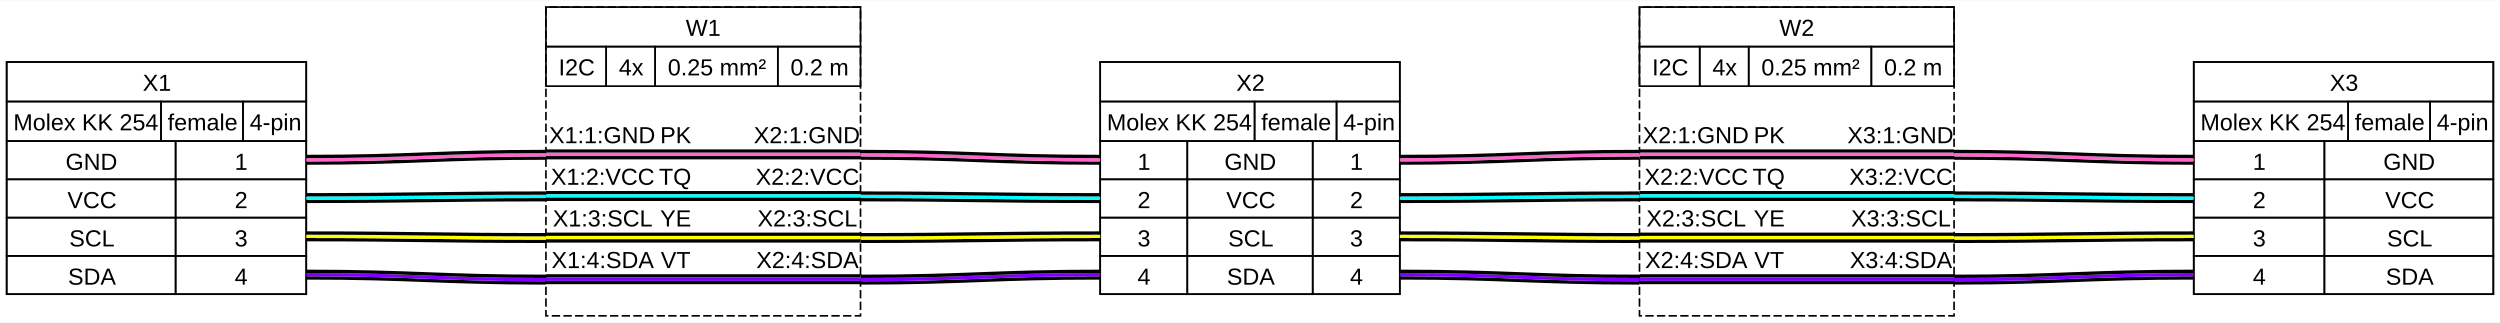
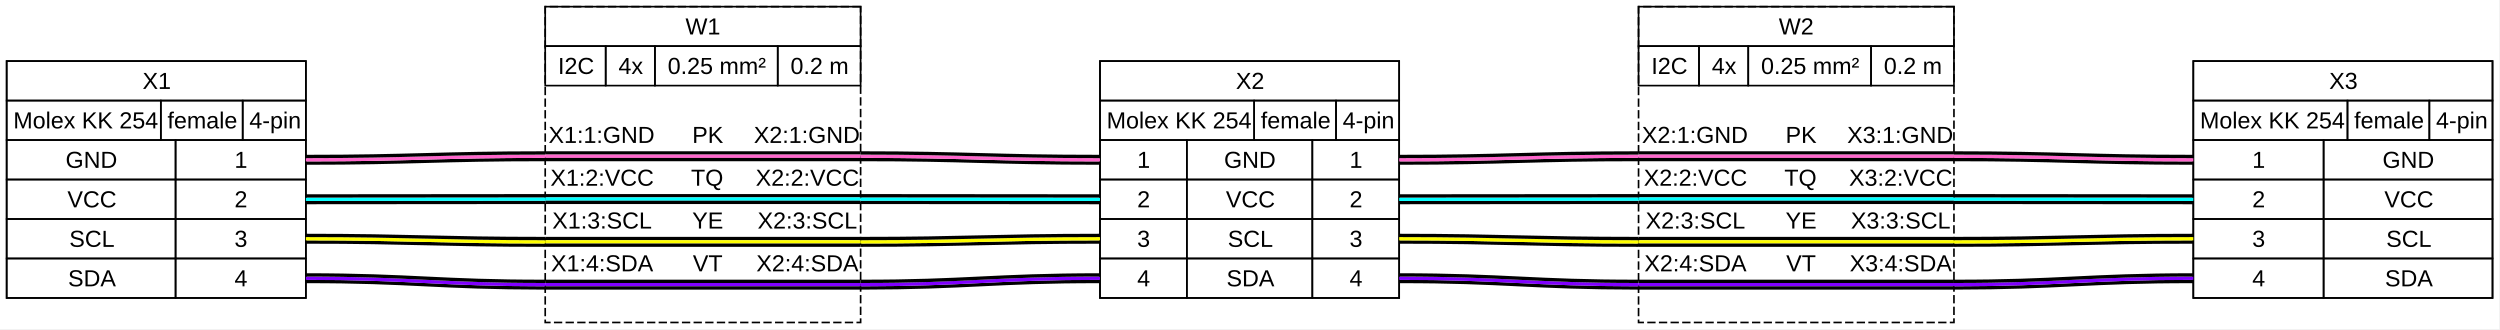
- <svg xmlns="http://www.w3.org/2000/svg" width="1502pt" height="194pt" viewBox="0.00 0.00 1502.00 193.50">
-   <g id="graph0" class="graph" transform="scale(1 1) rotate(0) translate(4 189.5)">
-     <polygon fill="#ffffff" stroke="none" points="-4,4 -4,-189.5 1498,-189.5 1498,4 -4,4" />
+ <svg xmlns="http://www.w3.org/2000/svg" width="1504pt" height="198pt" viewBox="0.00 0.00 1504.00 198.00">
+   <g id="graph0" class="graph" transform="scale(1 1) rotate(0) translate(4 194)">
+     <polygon fill="#ffffff" stroke="none" points="-4,4 -4,-194 1499.5,-194 1499.5,4 -4,4" />
    <g id="node1" class="node">
-       <polygon fill="#ffffff" stroke="black" points="180,-152.5 0,-152.5 0,-13 180,-13 180,-152.5" />
-       <polygon fill="none" stroke="black" points="0,-128.75 0,-152.5 180,-152.5 180,-128.75 0,-128.75" />
-       <text text-anchor="start" x="81.75" y="-135.2" font-family="arial" font-size="14.00">X1</text>
-       <polygon fill="none" stroke="black" points="0,-105 0,-128.75 92.75,-128.75 92.75,-105 0,-105" />
-       <text text-anchor="start" x="4" y="-111.45" font-family="arial" font-size="14.00">Molex KK 254</text>
-       <polygon fill="none" stroke="black" points="92.75,-105 92.75,-128.75 142,-128.75 142,-105 92.75,-105" />
-       <text text-anchor="start" x="96.75" y="-111.45" font-family="arial" font-size="14.00">female</text>
-       <polygon fill="none" stroke="black" points="142,-105 142,-128.75 180,-128.75 180,-105 142,-105" />
-       <text text-anchor="start" x="146" y="-111.45" font-family="arial" font-size="14.00">4-pin</text>
-       <polygon fill="none" stroke="black" points="0,-82 0,-105 101.5,-105 101.5,-82 0,-82" />
-       <text text-anchor="start" x="35.38" y="-87.7" font-family="arial" font-size="14.00">GND</text>
-       <polygon fill="none" stroke="black" points="101.5,-82 101.5,-105 180,-105 180,-82 101.5,-82" />
-       <text text-anchor="start" x="137" y="-87.7" font-family="arial" font-size="14.00">1</text>
-       <polygon fill="none" stroke="black" points="0,-59 0,-82 101.5,-82 101.5,-59 0,-59" />
-       <text text-anchor="start" x="36.5" y="-64.7" font-family="arial" font-size="14.00">VCC</text>
-       <polygon fill="none" stroke="black" points="101.5,-59 101.5,-82 180,-82 180,-59 101.5,-59" />
-       <text text-anchor="start" x="137" y="-64.7" font-family="arial" font-size="14.00">2</text>
-       <polygon fill="none" stroke="black" points="0,-36 0,-59 101.5,-59 101.5,-36 0,-36" />
-       <text text-anchor="start" x="37.62" y="-41.7" font-family="arial" font-size="14.00">SCL</text>
-       <polygon fill="none" stroke="black" points="101.5,-36 101.5,-59 180,-59 180,-36 101.5,-36" />
-       <text text-anchor="start" x="137" y="-41.7" font-family="arial" font-size="14.00">3</text>
-       <polygon fill="none" stroke="black" points="0,-13 0,-36 101.5,-36 101.5,-13 0,-13" />
-       <text text-anchor="start" x="36.88" y="-18.7" font-family="arial" font-size="14.00">SDA</text>
-       <polygon fill="none" stroke="black" points="101.5,-13 101.5,-36 180,-36 180,-13 101.5,-13" />
-       <text text-anchor="start" x="137" y="-18.7" font-family="arial" font-size="14.00">4</text>
+       <polygon fill="#ffffff" stroke="black" points="180,-157.25 0,-157.25 0,-14.75 180,-14.75 180,-157.25" />
+       <polygon fill="none" stroke="black" points="0,-133.5 0,-157.25 180,-157.25 180,-133.5 0,-133.5" />
+       <text xml:space="preserve" text-anchor="start" x="81.75" y="-140.5" font-family="arial" font-size="14.00">X1</text>
+       <polygon fill="none" stroke="black" points="0,-109.75 0,-133.5 92.75,-133.5 92.75,-109.75 0,-109.75" />
+       <text xml:space="preserve" text-anchor="start" x="4" y="-116.75" font-family="arial" font-size="14.00">Molex KK 254</text>
+       <polygon fill="none" stroke="black" points="92.75,-109.75 92.75,-133.5 142,-133.5 142,-109.75 92.75,-109.75" />
+       <text xml:space="preserve" text-anchor="start" x="96.75" y="-116.75" font-family="arial" font-size="14.00">female</text>
+       <polygon fill="none" stroke="black" points="142,-109.75 142,-133.5 180,-133.5 180,-109.75 142,-109.75" />
+       <text xml:space="preserve" text-anchor="start" x="146" y="-116.75" font-family="arial" font-size="14.00">4-pin</text>
+       <polygon fill="none" stroke="black" points="0,-86 0,-109.75 101.62,-109.75 101.62,-86 0,-86" />
+       <text xml:space="preserve" text-anchor="start" x="35.44" y="-93" font-family="arial" font-size="14.00">GND</text>
+       <polygon fill="none" stroke="black" points="101.62,-86 101.62,-109.75 180,-109.75 180,-86 101.62,-86" />
+       <text xml:space="preserve" text-anchor="start" x="137.06" y="-93" font-family="arial" font-size="14.00">1</text>
+       <polygon fill="none" stroke="black" points="0,-62.25 0,-86 101.62,-86 101.62,-62.25 0,-62.25" />
+       <text xml:space="preserve" text-anchor="start" x="36.56" y="-69.25" font-family="arial" font-size="14.00">VCC</text>
+       <polygon fill="none" stroke="black" points="101.62,-62.25 101.62,-86 180,-86 180,-62.25 101.62,-62.25" />
+       <text xml:space="preserve" text-anchor="start" x="137.06" y="-69.25" font-family="arial" font-size="14.00">2</text>
+       <polygon fill="none" stroke="black" points="0,-38.5 0,-62.25 101.62,-62.25 101.62,-38.5 0,-38.5" />
+       <text xml:space="preserve" text-anchor="start" x="37.69" y="-45.5" font-family="arial" font-size="14.00">SCL</text>
+       <polygon fill="none" stroke="black" points="101.62,-38.5 101.62,-62.25 180,-62.25 180,-38.5 101.62,-38.5" />
+       <text xml:space="preserve" text-anchor="start" x="137.06" y="-45.5" font-family="arial" font-size="14.00">3</text>
+       <polygon fill="none" stroke="black" points="0,-14.75 0,-38.5 101.62,-38.5 101.62,-14.75 0,-14.75" />
+       <text xml:space="preserve" text-anchor="start" x="36.94" y="-21.75" font-family="arial" font-size="14.00">SDA</text>
+       <polygon fill="none" stroke="black" points="101.62,-14.75 101.62,-38.5 180,-38.5 180,-14.75 101.62,-14.75" />
+       <text xml:space="preserve" text-anchor="start" x="137.06" y="-21.75" font-family="arial" font-size="14.00">4</text>
    </g>
    <g id="node4" class="node">
-       <polygon fill="#ffffff" stroke="black" stroke-dasharray="5,2" points="513,-185.5 324,-185.5 324,0 513,0 513,-185.5" />
-       <polygon fill="none" stroke="black" points="324,-161.75 324,-185.5 513,-185.5 513,-161.75 324,-161.75" />
-       <text text-anchor="start" x="408" y="-168.2" font-family="arial" font-size="14.00">W1</text>
-       <polygon fill="none" stroke="black" points="324,-138 324,-161.75 360.19,-161.75 360.19,-138 324,-138" />
-       <text text-anchor="start" x="331.59" y="-144.45" font-family="arial" font-size="14.00">I2C</text>
-       <polygon fill="none" stroke="black" points="360.19,-138 360.19,-161.75 389.62,-161.75 389.62,-138 360.19,-138" />
-       <text text-anchor="start" x="367.78" y="-144.45" font-family="arial" font-size="14.00">4x</text>
-       <polygon fill="none" stroke="black" points="389.62,-138 389.62,-161.75 463.31,-161.75 463.31,-138 389.62,-138" />
-       <text text-anchor="start" x="397.22" y="-144.45" font-family="arial" font-size="14.00">0.25 mm²</text>
-       <polygon fill="none" stroke="black" points="463.31,-138 463.31,-161.75 513,-161.75 513,-138 463.31,-138" />
-       <text text-anchor="start" x="470.91" y="-144.45" font-family="arial" font-size="14.00">0.2 m</text>
-       <text text-anchor="start" x="355.12" y="-122.7" font-family="arial" font-size="14.00"> </text>
-       <text text-anchor="start" x="325.88" y="-103.7" font-family="arial" font-size="14.00">X1:1:GND</text>
-       <text text-anchor="start" x="392.62" y="-103.7" font-family="arial" font-size="14.00">     PK    </text>
-       <text text-anchor="start" x="448.88" y="-103.7" font-family="arial" font-size="14.00">X2:1:GND</text>
-       <polygon fill="#000000" stroke="none" points="324,-98 324,-100 513,-100 513,-98 324,-98" />
-       <polygon fill="#ff66cc" stroke="none" points="324,-96 324,-98 513,-98 513,-96 324,-96" />
-       <polygon fill="#000000" stroke="none" points="324,-94 324,-96 513,-96 513,-94 324,-94" />
-       <text text-anchor="start" x="327" y="-78.7" font-family="arial" font-size="14.00">X1:2:VCC</text>
-       <text text-anchor="start" x="391.88" y="-78.7" font-family="arial" font-size="14.00">     TQ    </text>
-       <text text-anchor="start" x="450" y="-78.7" font-family="arial" font-size="14.00">X2:2:VCC</text>
-       <polygon fill="#000000" stroke="none" points="324,-73 324,-75 513,-75 513,-73 324,-73" />
-       <polygon fill="#00ffff" stroke="none" points="324,-71 324,-73 513,-73 513,-71 324,-71" />
-       <polygon fill="#000000" stroke="none" points="324,-69 324,-71 513,-71 513,-69 324,-69" />
-       <text text-anchor="start" x="328.12" y="-53.7" font-family="arial" font-size="14.00">X1:3:SCL</text>
-       <text text-anchor="start" x="392.62" y="-53.7" font-family="arial" font-size="14.00">     YE    </text>
-       <text text-anchor="start" x="451.12" y="-53.7" font-family="arial" font-size="14.00">X2:3:SCL</text>
-       <polygon fill="#000000" stroke="none" points="324,-48 324,-50 513,-50 513,-48 324,-48" />
-       <polygon fill="#ffff00" stroke="none" points="324,-46 324,-48 513,-48 513,-46 324,-46" />
-       <polygon fill="#000000" stroke="none" points="324,-44 324,-46 513,-46 513,-44 324,-44" />
-       <text text-anchor="start" x="327.38" y="-28.7" font-family="arial" font-size="14.00">X1:4:SDA</text>
-       <text text-anchor="start" x="393" y="-28.7" font-family="arial" font-size="14.00">     VT    </text>
-       <text text-anchor="start" x="450.38" y="-28.7" font-family="arial" font-size="14.00">X2:4:SDA</text>
-       <polygon fill="#000000" stroke="none" points="324,-23 324,-25 513,-25 513,-23 324,-23" />
-       <polygon fill="#8000ff" stroke="none" points="324,-21 324,-23 513,-23 513,-21 324,-21" />
-       <polygon fill="#000000" stroke="none" points="324,-19 324,-21 513,-21 513,-19 324,-19" />
-       <text text-anchor="start" x="355.12" y="-3.7" font-family="arial" font-size="14.00"> </text>
+       <polygon fill="#ffffff" stroke="black" stroke-dasharray="5,2" points="513.75,-190 324,-190 324,0 513.75,0 513.75,-190" />
+       <polygon fill="none" stroke="black" points="324,-166.25 324,-190 513.75,-190 513.75,-166.25 324,-166.25" />
+       <text xml:space="preserve" text-anchor="start" x="408.38" y="-173.25" font-family="arial" font-size="14.00">W1</text>
+       <polygon fill="none" stroke="black" points="324,-142.5 324,-166.25 360.38,-166.25 360.38,-142.5 324,-142.5" />
+       <text xml:space="preserve" text-anchor="start" x="331.69" y="-149.5" font-family="arial" font-size="14.00">I2C</text>
+       <polygon fill="none" stroke="black" points="360.38,-142.5 360.38,-166.25 390,-166.25 390,-142.5 360.38,-142.5" />
+       <text xml:space="preserve" text-anchor="start" x="368.06" y="-149.5" font-family="arial" font-size="14.00">4x</text>
+       <polygon fill="none" stroke="black" points="390,-142.5 390,-166.25 463.88,-166.25 463.88,-142.5 390,-142.5" />
+       <text xml:space="preserve" text-anchor="start" x="397.69" y="-149.5" font-family="arial" font-size="14.00">0.25 mm²</text>
+       <polygon fill="none" stroke="black" points="463.88,-142.5 463.88,-166.25 513.75,-166.25 513.75,-142.5 463.88,-142.5" />
+       <text xml:space="preserve" text-anchor="start" x="471.56" y="-149.5" font-family="arial" font-size="14.00">0.2 m</text>
+       <text xml:space="preserve" text-anchor="start" x="355.25" y="-127.75" font-family="arial" font-size="14.00"> </text>
+       <text xml:space="preserve" text-anchor="start" x="326" y="-108" font-family="arial" font-size="14.00">X1:1:GND</text>
+       <text xml:space="preserve" text-anchor="start" x="393" y="-108" font-family="arial" font-size="14.00">     PK    </text>
+       <text xml:space="preserve" text-anchor="start" x="449.5" y="-108" font-family="arial" font-size="14.00">X2:1:GND</text>
+       <polygon fill="#000000" stroke="none" points="324,-101 324,-103 513.75,-103 513.75,-101 324,-101" />
+       <polygon fill="#ff66cc" stroke="none" points="324,-99 324,-101 513.75,-101 513.75,-99 324,-99" />
+       <polygon fill="#000000" stroke="none" points="324,-97 324,-99 513.75,-99 513.75,-97 324,-97" />
+       <text xml:space="preserve" text-anchor="start" x="327.12" y="-82.25" font-family="arial" font-size="14.00">X1:2:VCC</text>
+       <text xml:space="preserve" text-anchor="start" x="392.25" y="-82.25" font-family="arial" font-size="14.00">     TQ    </text>
+       <text xml:space="preserve" text-anchor="start" x="450.62" y="-82.25" font-family="arial" font-size="14.00">X2:2:VCC</text>
+       <polygon fill="#000000" stroke="none" points="324,-75.25 324,-77.25 513.75,-77.25 513.75,-75.25 324,-75.25" />
+       <polygon fill="#00ffff" stroke="none" points="324,-73.25 324,-75.25 513.75,-75.25 513.75,-73.25 324,-73.25" />
+       <polygon fill="#000000" stroke="none" points="324,-71.25 324,-73.25 513.75,-73.25 513.75,-71.25 324,-71.25" />
+       <text xml:space="preserve" text-anchor="start" x="328.25" y="-56.5" font-family="arial" font-size="14.00">X1:3:SCL</text>
+       <text xml:space="preserve" text-anchor="start" x="393" y="-56.5" font-family="arial" font-size="14.00">     YE    </text>
+       <text xml:space="preserve" text-anchor="start" x="451.75" y="-56.5" font-family="arial" font-size="14.00">X2:3:SCL</text>
+       <polygon fill="#000000" stroke="none" points="324,-49.5 324,-51.5 513.75,-51.5 513.75,-49.5 324,-49.5" />
+       <polygon fill="#ffff00" stroke="none" points="324,-47.5 324,-49.5 513.75,-49.5 513.75,-47.5 324,-47.5" />
+       <polygon fill="#000000" stroke="none" points="324,-45.5 324,-47.5 513.75,-47.5 513.75,-45.5 324,-45.5" />
+       <text xml:space="preserve" text-anchor="start" x="327.5" y="-30.75" font-family="arial" font-size="14.00">X1:4:SDA</text>
+       <text xml:space="preserve" text-anchor="start" x="393.38" y="-30.75" font-family="arial" font-size="14.00">     VT    </text>
+       <text xml:space="preserve" text-anchor="start" x="451" y="-30.75" font-family="arial" font-size="14.00">X2:4:SDA</text>
+       <polygon fill="#000000" stroke="none" points="324,-23.75 324,-25.75 513.75,-25.75 513.75,-23.75 324,-23.75" />
+       <polygon fill="#8000ff" stroke="none" points="324,-21.75 324,-23.75 513.75,-23.75 513.75,-21.75 324,-21.75" />
+       <polygon fill="#000000" stroke="none" points="324,-19.75 324,-21.75 513.75,-21.75 513.75,-19.75 324,-19.75" />
+       <text xml:space="preserve" text-anchor="start" x="355.25" y="-5" font-family="arial" font-size="14.00"> </text>
    </g>
    <g id="edge1" class="edge">
-       <path fill="none" stroke="#000000" stroke-width="2" d="M180,-91.75C244.38,-91.78 260.36,-94.78 324,-94.75" />
-       <path fill="none" stroke="#ff66cc" stroke-width="2" d="M180,-93.75C244.01,-93.75 259.99,-96.75 324,-96.75" />
-       <path fill="none" stroke="#000000" stroke-width="2" d="M180,-95.75C243.64,-95.72 259.62,-98.72 324,-98.75" />
+       <path fill="none" stroke="#000000" stroke-width="2" d="M180,-95.88C244.27,-95.89 260.26,-98.02 324,-98" />
+       <path fill="none" stroke="#ff66cc" stroke-width="2" d="M180,-97.88C244.01,-97.88 259.99,-100 324,-100" />
+       <path fill="none" stroke="#000000" stroke-width="2" d="M180,-99.87C243.74,-99.86 259.73,-101.98 324,-102" />
    </g>
    <g id="edge3" class="edge">
-       <path fill="none" stroke="#000000" stroke-width="2" d="M180,-68.75C244.13,-68.75 260.12,-69.75 324,-69.75" />
-       <path fill="none" stroke="#00ffff" stroke-width="2" d="M180,-70.75C244,-70.75 260,-71.75 324,-71.75" />
-       <path fill="none" stroke="#000000" stroke-width="2" d="M180,-72.75C243.88,-72.75 259.87,-73.75 324,-73.75" />
+       <path fill="none" stroke="#000000" stroke-width="2" d="M180,-72.13C244.02,-72.13 260.02,-72.25 324,-72.25" />
+       <path fill="none" stroke="#00ffff" stroke-width="2" d="M180,-74.12C244,-74.12 260,-74.25 324,-74.25" />
+       <path fill="none" stroke="#000000" stroke-width="2" d="M180,-76.12C243.98,-76.12 259.98,-76.25 324,-76.25" />
    </g>
    <g id="edge5" class="edge">
-       <path fill="none" stroke="#000000" stroke-width="2" d="M180,-45.75C243.88,-45.75 259.87,-44.75 324,-44.75" />
-       <path fill="none" stroke="#ffff00" stroke-width="2" d="M180,-47.75C244,-47.75 260,-46.75 324,-46.75" />
-       <path fill="none" stroke="#000000" stroke-width="2" d="M180,-49.75C244.13,-49.75 260.12,-48.75 324,-48.75" />
+       <path fill="none" stroke="#000000" stroke-width="2" d="M180,-48.38C243.77,-48.39 259.76,-46.51 324,-46.5" />
+       <path fill="none" stroke="#ffff00" stroke-width="2" d="M180,-50.38C244.01,-50.38 259.99,-48.5 324,-48.5" />
+       <path fill="none" stroke="#000000" stroke-width="2" d="M180,-52.37C244.24,-52.36 260.23,-50.49 324,-50.5" />
    </g>
    <g id="edge7" class="edge">
-       <path fill="none" stroke="#000000" stroke-width="2" d="M180,-22.75C243.64,-22.78 259.62,-19.78 324,-19.75" />
-       <path fill="none" stroke="#8000ff" stroke-width="2" d="M180,-24.75C244.01,-24.75 259.99,-21.75 324,-21.75" />
-       <path fill="none" stroke="#000000" stroke-width="2" d="M180,-26.75C244.38,-26.72 260.36,-23.72 324,-23.75" />
+       <path fill="none" stroke="#000000" stroke-width="2" d="M180,-24.63C243.55,-24.68 259.5,-20.81 324,-20.75" />
+       <path fill="none" stroke="#8000ff" stroke-width="2" d="M180,-26.62C244.02,-26.62 259.98,-22.75 324,-22.75" />
+       <path fill="none" stroke="#000000" stroke-width="2" d="M180,-28.62C244.5,-28.57 260.45,-24.69 324,-24.75" />
    </g>
    <g id="node2" class="node">
-       <polygon fill="#ffffff" stroke="black" points="837,-152.5 657,-152.5 657,-13 837,-13 837,-152.5" />
-       <polygon fill="none" stroke="black" points="657,-128.75 657,-152.5 837,-152.5 837,-128.75 657,-128.75" />
-       <text text-anchor="start" x="738.75" y="-135.2" font-family="arial" font-size="14.00">X2</text>
-       <polygon fill="none" stroke="black" points="657,-105 657,-128.75 749.75,-128.75 749.75,-105 657,-105" />
-       <text text-anchor="start" x="661" y="-111.45" font-family="arial" font-size="14.00">Molex KK 254</text>
-       <polygon fill="none" stroke="black" points="749.75,-105 749.75,-128.75 799,-128.75 799,-105 749.75,-105" />
-       <text text-anchor="start" x="753.75" y="-111.45" font-family="arial" font-size="14.00">female</text>
-       <polygon fill="none" stroke="black" points="799,-105 799,-128.75 837,-128.75 837,-105 799,-105" />
-       <text text-anchor="start" x="803" y="-111.45" font-family="arial" font-size="14.00">4-pin</text>
-       <polygon fill="none" stroke="black" points="657,-82 657,-105 709.33,-105 709.33,-82 657,-82" />
-       <text text-anchor="start" x="679.42" y="-87.7" font-family="arial" font-size="14.00">1</text>
-       <polygon fill="none" stroke="black" points="709.33,-82 709.33,-105 784.67,-105 784.67,-82 709.33,-82" />
-       <text text-anchor="start" x="731.62" y="-87.7" font-family="arial" font-size="14.00">GND</text>
-       <polygon fill="none" stroke="black" points="784.67,-82 784.67,-105 837,-105 837,-82 784.67,-82" />
-       <text text-anchor="start" x="807.08" y="-87.7" font-family="arial" font-size="14.00">1</text>
-       <polygon fill="none" stroke="black" points="657,-59 657,-82 709.33,-82 709.33,-59 657,-59" />
-       <text text-anchor="start" x="679.42" y="-64.7" font-family="arial" font-size="14.00">2</text>
-       <polygon fill="none" stroke="black" points="709.33,-59 709.33,-82 784.67,-82 784.67,-59 709.33,-59" />
-       <text text-anchor="start" x="732.75" y="-64.7" font-family="arial" font-size="14.00">VCC</text>
-       <polygon fill="none" stroke="black" points="784.67,-59 784.67,-82 837,-82 837,-59 784.67,-59" />
-       <text text-anchor="start" x="807.08" y="-64.7" font-family="arial" font-size="14.00">2</text>
-       <polygon fill="none" stroke="black" points="657,-36 657,-59 709.33,-59 709.33,-36 657,-36" />
-       <text text-anchor="start" x="679.42" y="-41.7" font-family="arial" font-size="14.00">3</text>
-       <polygon fill="none" stroke="black" points="709.33,-36 709.33,-59 784.67,-59 784.67,-36 709.33,-36" />
-       <text text-anchor="start" x="733.88" y="-41.7" font-family="arial" font-size="14.00">SCL</text>
-       <polygon fill="none" stroke="black" points="784.67,-36 784.67,-59 837,-59 837,-36 784.67,-36" />
-       <text text-anchor="start" x="807.08" y="-41.7" font-family="arial" font-size="14.00">3</text>
-       <polygon fill="none" stroke="black" points="657,-13 657,-36 709.33,-36 709.33,-13 657,-13" />
-       <text text-anchor="start" x="679.42" y="-18.7" font-family="arial" font-size="14.00">4</text>
-       <polygon fill="none" stroke="black" points="709.33,-13 709.33,-36 784.67,-36 784.67,-13 709.33,-13" />
-       <text text-anchor="start" x="733.12" y="-18.7" font-family="arial" font-size="14.00">SDA</text>
-       <polygon fill="none" stroke="black" points="784.67,-13 784.67,-36 837,-36 837,-13 784.67,-13" />
-       <text text-anchor="start" x="807.08" y="-18.7" font-family="arial" font-size="14.00">4</text>
+       <polygon fill="#ffffff" stroke="black" points="837.75,-157.25 657.75,-157.25 657.75,-14.75 837.75,-14.75 837.75,-157.25" />
+       <polygon fill="none" stroke="black" points="657.75,-133.5 657.75,-157.25 837.75,-157.25 837.75,-133.5 657.75,-133.5" />
+       <text xml:space="preserve" text-anchor="start" x="739.5" y="-140.5" font-family="arial" font-size="14.00">X2</text>
+       <polygon fill="none" stroke="black" points="657.75,-109.75 657.75,-133.5 750.5,-133.5 750.5,-109.75 657.75,-109.75" />
+       <text xml:space="preserve" text-anchor="start" x="661.75" y="-116.75" font-family="arial" font-size="14.00">Molex KK 254</text>
+       <polygon fill="none" stroke="black" points="750.5,-109.75 750.5,-133.5 799.75,-133.5 799.75,-109.75 750.5,-109.75" />
+       <text xml:space="preserve" text-anchor="start" x="754.5" y="-116.75" font-family="arial" font-size="14.00">female</text>
+       <polygon fill="none" stroke="black" points="799.75,-109.75 799.75,-133.5 837.75,-133.5 837.75,-109.75 799.75,-109.75" />
+       <text xml:space="preserve" text-anchor="start" x="803.75" y="-116.75" font-family="arial" font-size="14.00">4-pin</text>
+       <polygon fill="none" stroke="black" points="657.75,-86 657.75,-109.75 710,-109.75 710,-86 657.75,-86" />
+       <text xml:space="preserve" text-anchor="start" x="680.12" y="-93" font-family="arial" font-size="14.00">1</text>
+       <polygon fill="none" stroke="black" points="710,-86 710,-109.75 785.5,-109.75 785.5,-86 710,-86" />
+       <text xml:space="preserve" text-anchor="start" x="732.38" y="-93" font-family="arial" font-size="14.00">GND</text>
+       <polygon fill="none" stroke="black" points="785.5,-86 785.5,-109.75 837.75,-109.75 837.75,-86 785.5,-86" />
+       <text xml:space="preserve" text-anchor="start" x="807.88" y="-93" font-family="arial" font-size="14.00">1</text>
+       <polygon fill="none" stroke="black" points="657.75,-62.25 657.75,-86 710,-86 710,-62.25 657.75,-62.25" />
+       <text xml:space="preserve" text-anchor="start" x="680.12" y="-69.25" font-family="arial" font-size="14.00">2</text>
+       <polygon fill="none" stroke="black" points="710,-62.25 710,-86 785.5,-86 785.5,-62.25 710,-62.25" />
+       <text xml:space="preserve" text-anchor="start" x="733.5" y="-69.25" font-family="arial" font-size="14.00">VCC</text>
+       <polygon fill="none" stroke="black" points="785.5,-62.25 785.5,-86 837.75,-86 837.75,-62.25 785.5,-62.25" />
+       <text xml:space="preserve" text-anchor="start" x="807.88" y="-69.25" font-family="arial" font-size="14.00">2</text>
+       <polygon fill="none" stroke="black" points="657.75,-38.5 657.75,-62.25 710,-62.25 710,-38.5 657.75,-38.5" />
+       <text xml:space="preserve" text-anchor="start" x="680.12" y="-45.5" font-family="arial" font-size="14.00">3</text>
+       <polygon fill="none" stroke="black" points="710,-38.5 710,-62.25 785.5,-62.25 785.5,-38.5 710,-38.5" />
+       <text xml:space="preserve" text-anchor="start" x="734.62" y="-45.5" font-family="arial" font-size="14.00">SCL</text>
+       <polygon fill="none" stroke="black" points="785.5,-38.5 785.5,-62.25 837.75,-62.25 837.75,-38.5 785.5,-38.5" />
+       <text xml:space="preserve" text-anchor="start" x="807.88" y="-45.5" font-family="arial" font-size="14.00">3</text>
+       <polygon fill="none" stroke="black" points="657.75,-14.75 657.75,-38.5 710,-38.5 710,-14.75 657.75,-14.75" />
+       <text xml:space="preserve" text-anchor="start" x="680.12" y="-21.75" font-family="arial" font-size="14.00">4</text>
+       <polygon fill="none" stroke="black" points="710,-14.75 710,-38.5 785.5,-38.5 785.5,-14.75 710,-14.75" />
+       <text xml:space="preserve" text-anchor="start" x="733.88" y="-21.75" font-family="arial" font-size="14.00">SDA</text>
+       <polygon fill="none" stroke="black" points="785.5,-14.75 785.5,-38.5 837.75,-38.5 837.75,-14.75 785.5,-14.75" />
+       <text xml:space="preserve" text-anchor="start" x="807.88" y="-21.75" font-family="arial" font-size="14.00">4</text>
    </g>
    <g id="node5" class="node">
-       <polygon fill="#ffffff" stroke="black" stroke-dasharray="5,2" points="1170,-185.5 981,-185.5 981,0 1170,0 1170,-185.5" />
-       <polygon fill="none" stroke="black" points="981,-161.75 981,-185.5 1170,-185.5 1170,-161.75 981,-161.75" />
-       <text text-anchor="start" x="1065" y="-168.2" font-family="arial" font-size="14.00">W2</text>
-       <polygon fill="none" stroke="black" points="981,-138 981,-161.75 1017.19,-161.75 1017.19,-138 981,-138" />
-       <text text-anchor="start" x="988.59" y="-144.45" font-family="arial" font-size="14.00">I2C</text>
-       <polygon fill="none" stroke="black" points="1017.19,-138 1017.19,-161.75 1046.62,-161.75 1046.62,-138 1017.19,-138" />
-       <text text-anchor="start" x="1024.78" y="-144.45" font-family="arial" font-size="14.00">4x</text>
-       <polygon fill="none" stroke="black" points="1046.62,-138 1046.62,-161.75 1120.31,-161.75 1120.31,-138 1046.62,-138" />
-       <text text-anchor="start" x="1054.22" y="-144.45" font-family="arial" font-size="14.00">0.25 mm²</text>
-       <polygon fill="none" stroke="black" points="1120.31,-138 1120.31,-161.75 1170,-161.75 1170,-138 1120.31,-138" />
-       <text text-anchor="start" x="1127.91" y="-144.45" font-family="arial" font-size="14.00">0.2 m</text>
-       <text text-anchor="start" x="1012.12" y="-122.7" font-family="arial" font-size="14.00"> </text>
-       <text text-anchor="start" x="982.88" y="-103.7" font-family="arial" font-size="14.00">X2:1:GND</text>
-       <text text-anchor="start" x="1049.62" y="-103.7" font-family="arial" font-size="14.00">     PK    </text>
-       <text text-anchor="start" x="1105.88" y="-103.7" font-family="arial" font-size="14.00">X3:1:GND</text>
-       <polygon fill="#000000" stroke="none" points="981,-98 981,-100 1170,-100 1170,-98 981,-98" />
-       <polygon fill="#ff66cc" stroke="none" points="981,-96 981,-98 1170,-98 1170,-96 981,-96" />
-       <polygon fill="#000000" stroke="none" points="981,-94 981,-96 1170,-96 1170,-94 981,-94" />
-       <text text-anchor="start" x="984" y="-78.7" font-family="arial" font-size="14.00">X2:2:VCC</text>
-       <text text-anchor="start" x="1048.88" y="-78.7" font-family="arial" font-size="14.00">     TQ    </text>
-       <text text-anchor="start" x="1107" y="-78.7" font-family="arial" font-size="14.00">X3:2:VCC</text>
-       <polygon fill="#000000" stroke="none" points="981,-73 981,-75 1170,-75 1170,-73 981,-73" />
-       <polygon fill="#00ffff" stroke="none" points="981,-71 981,-73 1170,-73 1170,-71 981,-71" />
-       <polygon fill="#000000" stroke="none" points="981,-69 981,-71 1170,-71 1170,-69 981,-69" />
-       <text text-anchor="start" x="985.12" y="-53.7" font-family="arial" font-size="14.00">X2:3:SCL</text>
-       <text text-anchor="start" x="1049.62" y="-53.7" font-family="arial" font-size="14.00">     YE    </text>
-       <text text-anchor="start" x="1108.12" y="-53.7" font-family="arial" font-size="14.00">X3:3:SCL</text>
-       <polygon fill="#000000" stroke="none" points="981,-48 981,-50 1170,-50 1170,-48 981,-48" />
-       <polygon fill="#ffff00" stroke="none" points="981,-46 981,-48 1170,-48 1170,-46 981,-46" />
-       <polygon fill="#000000" stroke="none" points="981,-44 981,-46 1170,-46 1170,-44 981,-44" />
-       <text text-anchor="start" x="984.38" y="-28.7" font-family="arial" font-size="14.00">X2:4:SDA</text>
-       <text text-anchor="start" x="1050" y="-28.7" font-family="arial" font-size="14.00">     VT    </text>
-       <text text-anchor="start" x="1107.38" y="-28.7" font-family="arial" font-size="14.00">X3:4:SDA</text>
-       <polygon fill="#000000" stroke="none" points="981,-23 981,-25 1170,-25 1170,-23 981,-23" />
-       <polygon fill="#8000ff" stroke="none" points="981,-21 981,-23 1170,-23 1170,-21 981,-21" />
-       <polygon fill="#000000" stroke="none" points="981,-19 981,-21 1170,-21 1170,-19 981,-19" />
-       <text text-anchor="start" x="1012.12" y="-3.7" font-family="arial" font-size="14.00"> </text>
+       <polygon fill="#ffffff" stroke="black" stroke-dasharray="5,2" points="1171.5,-190 981.75,-190 981.75,0 1171.5,0 1171.5,-190" />
+       <polygon fill="none" stroke="black" points="981.75,-166.25 981.75,-190 1171.5,-190 1171.5,-166.25 981.75,-166.25" />
+       <text xml:space="preserve" text-anchor="start" x="1066.12" y="-173.25" font-family="arial" font-size="14.00">W2</text>
+       <polygon fill="none" stroke="black" points="981.75,-142.5 981.75,-166.25 1018.12,-166.25 1018.12,-142.5 981.75,-142.5" />
+       <text xml:space="preserve" text-anchor="start" x="989.44" y="-149.5" font-family="arial" font-size="14.00">I2C</text>
+       <polygon fill="none" stroke="black" points="1018.12,-142.5 1018.12,-166.25 1047.75,-166.25 1047.75,-142.5 1018.12,-142.5" />
+       <text xml:space="preserve" text-anchor="start" x="1025.81" y="-149.5" font-family="arial" font-size="14.00">4x</text>
+       <polygon fill="none" stroke="black" points="1047.75,-142.5 1047.75,-166.25 1121.62,-166.25 1121.62,-142.5 1047.75,-142.5" />
+       <text xml:space="preserve" text-anchor="start" x="1055.44" y="-149.5" font-family="arial" font-size="14.00">0.25 mm²</text>
+       <polygon fill="none" stroke="black" points="1121.62,-142.5 1121.62,-166.25 1171.5,-166.25 1171.5,-142.5 1121.62,-142.5" />
+       <text xml:space="preserve" text-anchor="start" x="1129.31" y="-149.5" font-family="arial" font-size="14.00">0.2 m</text>
+       <text xml:space="preserve" text-anchor="start" x="1013" y="-127.75" font-family="arial" font-size="14.00"> </text>
+       <text xml:space="preserve" text-anchor="start" x="983.75" y="-108" font-family="arial" font-size="14.00">X2:1:GND</text>
+       <text xml:space="preserve" text-anchor="start" x="1050.75" y="-108" font-family="arial" font-size="14.00">     PK    </text>
+       <text xml:space="preserve" text-anchor="start" x="1107.25" y="-108" font-family="arial" font-size="14.00">X3:1:GND</text>
+       <polygon fill="#000000" stroke="none" points="981.75,-101 981.75,-103 1171.5,-103 1171.5,-101 981.75,-101" />
+       <polygon fill="#ff66cc" stroke="none" points="981.75,-99 981.75,-101 1171.5,-101 1171.5,-99 981.75,-99" />
+       <polygon fill="#000000" stroke="none" points="981.75,-97 981.75,-99 1171.5,-99 1171.5,-97 981.75,-97" />
+       <text xml:space="preserve" text-anchor="start" x="984.88" y="-82.25" font-family="arial" font-size="14.00">X2:2:VCC</text>
+       <text xml:space="preserve" text-anchor="start" x="1050" y="-82.25" font-family="arial" font-size="14.00">     TQ    </text>
+       <text xml:space="preserve" text-anchor="start" x="1108.38" y="-82.25" font-family="arial" font-size="14.00">X3:2:VCC</text>
+       <polygon fill="#000000" stroke="none" points="981.75,-75.25 981.75,-77.25 1171.5,-77.25 1171.5,-75.25 981.75,-75.25" />
+       <polygon fill="#00ffff" stroke="none" points="981.75,-73.25 981.75,-75.25 1171.5,-75.25 1171.5,-73.25 981.75,-73.25" />
+       <polygon fill="#000000" stroke="none" points="981.75,-71.25 981.75,-73.25 1171.5,-73.25 1171.5,-71.25 981.75,-71.25" />
+       <text xml:space="preserve" text-anchor="start" x="986" y="-56.5" font-family="arial" font-size="14.00">X2:3:SCL</text>
+       <text xml:space="preserve" text-anchor="start" x="1050.75" y="-56.5" font-family="arial" font-size="14.00">     YE    </text>
+       <text xml:space="preserve" text-anchor="start" x="1109.5" y="-56.5" font-family="arial" font-size="14.00">X3:3:SCL</text>
+       <polygon fill="#000000" stroke="none" points="981.75,-49.5 981.75,-51.5 1171.5,-51.5 1171.5,-49.5 981.75,-49.5" />
+       <polygon fill="#ffff00" stroke="none" points="981.75,-47.5 981.75,-49.5 1171.5,-49.5 1171.5,-47.5 981.75,-47.5" />
+       <polygon fill="#000000" stroke="none" points="981.75,-45.5 981.75,-47.5 1171.5,-47.5 1171.5,-45.5 981.75,-45.5" />
+       <text xml:space="preserve" text-anchor="start" x="985.25" y="-30.75" font-family="arial" font-size="14.00">X2:4:SDA</text>
+       <text xml:space="preserve" text-anchor="start" x="1051.12" y="-30.75" font-family="arial" font-size="14.00">     VT    </text>
+       <text xml:space="preserve" text-anchor="start" x="1108.75" y="-30.75" font-family="arial" font-size="14.00">X3:4:SDA</text>
+       <polygon fill="#000000" stroke="none" points="981.75,-23.75 981.75,-25.75 1171.5,-25.75 1171.5,-23.75 981.75,-23.75" />
+       <polygon fill="#8000ff" stroke="none" points="981.75,-21.75 981.75,-23.75 1171.5,-23.75 1171.5,-21.75 981.75,-21.75" />
+       <polygon fill="#000000" stroke="none" points="981.75,-19.75 981.75,-21.75 1171.5,-21.75 1171.5,-19.75 981.75,-19.75" />
+       <text xml:space="preserve" text-anchor="start" x="1013" y="-5" font-family="arial" font-size="14.00"> </text>
    </g>
    <g id="edge9" class="edge">
-       <path fill="none" stroke="#000000" stroke-width="2" d="M837,-91.75C901.38,-91.78 917.36,-94.78 981,-94.75" />
-       <path fill="none" stroke="#ff66cc" stroke-width="2" d="M837,-93.75C901.01,-93.75 916.99,-96.75 981,-96.75" />
-       <path fill="none" stroke="#000000" stroke-width="2" d="M837,-95.75C900.64,-95.72 916.62,-98.72 981,-98.75" />
+       <path fill="none" stroke="#000000" stroke-width="2" d="M837.75,-95.88C902.02,-95.89 918.01,-98.02 981.75,-98" />
+       <path fill="none" stroke="#ff66cc" stroke-width="2" d="M837.75,-97.88C901.76,-97.88 917.74,-100 981.75,-100" />
+       <path fill="none" stroke="#000000" stroke-width="2" d="M837.75,-99.87C901.49,-99.86 917.48,-101.98 981.75,-102" />
    </g>
    <g id="edge11" class="edge">
-       <path fill="none" stroke="#000000" stroke-width="2" d="M837,-68.75C901.13,-68.75 917.12,-69.75 981,-69.75" />
-       <path fill="none" stroke="#00ffff" stroke-width="2" d="M837,-70.75C901,-70.75 917,-71.75 981,-71.75" />
-       <path fill="none" stroke="#000000" stroke-width="2" d="M837,-72.75C900.88,-72.75 916.87,-73.75 981,-73.75" />
+       <path fill="none" stroke="#000000" stroke-width="2" d="M837.75,-72.13C901.77,-72.13 917.77,-72.25 981.75,-72.25" />
+       <path fill="none" stroke="#00ffff" stroke-width="2" d="M837.75,-74.12C901.75,-74.12 917.75,-74.25 981.75,-74.25" />
+       <path fill="none" stroke="#000000" stroke-width="2" d="M837.75,-76.12C901.73,-76.12 917.73,-76.25 981.75,-76.25" />
    </g>
    <g id="edge13" class="edge">
-       <path fill="none" stroke="#000000" stroke-width="2" d="M837,-45.75C900.88,-45.75 916.87,-44.75 981,-44.75" />
-       <path fill="none" stroke="#ffff00" stroke-width="2" d="M837,-47.75C901,-47.75 917,-46.75 981,-46.75" />
-       <path fill="none" stroke="#000000" stroke-width="2" d="M837,-49.75C901.13,-49.75 917.12,-48.75 981,-48.75" />
+       <path fill="none" stroke="#000000" stroke-width="2" d="M837.75,-48.38C901.52,-48.39 917.51,-46.51 981.75,-46.5" />
+       <path fill="none" stroke="#ffff00" stroke-width="2" d="M837.75,-50.38C901.76,-50.38 917.74,-48.5 981.75,-48.5" />
+       <path fill="none" stroke="#000000" stroke-width="2" d="M837.75,-52.37C901.99,-52.36 917.98,-50.49 981.75,-50.5" />
    </g>
    <g id="edge15" class="edge">
-       <path fill="none" stroke="#000000" stroke-width="2" d="M837,-22.75C900.64,-22.78 916.62,-19.78 981,-19.75" />
-       <path fill="none" stroke="#8000ff" stroke-width="2" d="M837,-24.75C901.01,-24.75 916.99,-21.75 981,-21.75" />
-       <path fill="none" stroke="#000000" stroke-width="2" d="M837,-26.75C901.38,-26.72 917.36,-23.72 981,-23.75" />
+       <path fill="none" stroke="#000000" stroke-width="2" d="M837.75,-24.63C901.3,-24.68 917.25,-20.81 981.75,-20.75" />
+       <path fill="none" stroke="#8000ff" stroke-width="2" d="M837.75,-26.62C901.77,-26.62 917.73,-22.75 981.75,-22.75" />
+       <path fill="none" stroke="#000000" stroke-width="2" d="M837.75,-28.62C902.25,-28.57 918.2,-24.69 981.75,-24.75" />
    </g>
    <g id="node3" class="node">
-       <polygon fill="#ffffff" stroke="black" points="1494,-152.5 1314,-152.5 1314,-13 1494,-13 1494,-152.5" />
-       <polygon fill="none" stroke="black" points="1314,-128.75 1314,-152.5 1494,-152.5 1494,-128.75 1314,-128.75" />
-       <text text-anchor="start" x="1395.75" y="-135.2" font-family="arial" font-size="14.00">X3</text>
-       <polygon fill="none" stroke="black" points="1314,-105 1314,-128.75 1406.75,-128.75 1406.75,-105 1314,-105" />
-       <text text-anchor="start" x="1318" y="-111.45" font-family="arial" font-size="14.00">Molex KK 254</text>
-       <polygon fill="none" stroke="black" points="1406.75,-105 1406.75,-128.75 1456,-128.75 1456,-105 1406.75,-105" />
-       <text text-anchor="start" x="1410.75" y="-111.45" font-family="arial" font-size="14.00">female</text>
-       <polygon fill="none" stroke="black" points="1456,-105 1456,-128.75 1494,-128.75 1494,-105 1456,-105" />
-       <text text-anchor="start" x="1460" y="-111.45" font-family="arial" font-size="14.00">4-pin</text>
-       <polygon fill="none" stroke="black" points="1314,-82 1314,-105 1392.5,-105 1392.5,-82 1314,-82" />
-       <text text-anchor="start" x="1349.5" y="-87.7" font-family="arial" font-size="14.00">1</text>
-       <polygon fill="none" stroke="black" points="1392.5,-82 1392.5,-105 1494,-105 1494,-82 1392.5,-82" />
-       <text text-anchor="start" x="1427.88" y="-87.7" font-family="arial" font-size="14.00">GND</text>
-       <polygon fill="none" stroke="black" points="1314,-59 1314,-82 1392.5,-82 1392.5,-59 1314,-59" />
-       <text text-anchor="start" x="1349.5" y="-64.7" font-family="arial" font-size="14.00">2</text>
-       <polygon fill="none" stroke="black" points="1392.5,-59 1392.5,-82 1494,-82 1494,-59 1392.5,-59" />
-       <text text-anchor="start" x="1429" y="-64.7" font-family="arial" font-size="14.00">VCC</text>
-       <polygon fill="none" stroke="black" points="1314,-36 1314,-59 1392.5,-59 1392.5,-36 1314,-36" />
-       <text text-anchor="start" x="1349.5" y="-41.7" font-family="arial" font-size="14.00">3</text>
-       <polygon fill="none" stroke="black" points="1392.5,-36 1392.5,-59 1494,-59 1494,-36 1392.5,-36" />
-       <text text-anchor="start" x="1430.12" y="-41.7" font-family="arial" font-size="14.00">SCL</text>
-       <polygon fill="none" stroke="black" points="1314,-13 1314,-36 1392.5,-36 1392.5,-13 1314,-13" />
-       <text text-anchor="start" x="1349.5" y="-18.7" font-family="arial" font-size="14.00">4</text>
-       <polygon fill="none" stroke="black" points="1392.5,-13 1392.5,-36 1494,-36 1494,-13 1392.5,-13" />
-       <text text-anchor="start" x="1429.38" y="-18.7" font-family="arial" font-size="14.00">SDA</text>
+       <polygon fill="#ffffff" stroke="black" points="1495.5,-157.25 1315.5,-157.25 1315.5,-14.75 1495.5,-14.75 1495.5,-157.25" />
+       <polygon fill="none" stroke="black" points="1315.5,-133.5 1315.5,-157.25 1495.5,-157.25 1495.5,-133.5 1315.5,-133.5" />
+       <text xml:space="preserve" text-anchor="start" x="1397.25" y="-140.5" font-family="arial" font-size="14.00">X3</text>
+       <polygon fill="none" stroke="black" points="1315.5,-109.75 1315.5,-133.5 1408.25,-133.5 1408.25,-109.75 1315.5,-109.75" />
+       <text xml:space="preserve" text-anchor="start" x="1319.5" y="-116.75" font-family="arial" font-size="14.00">Molex KK 254</text>
+       <polygon fill="none" stroke="black" points="1408.25,-109.75 1408.25,-133.5 1457.5,-133.5 1457.5,-109.75 1408.25,-109.75" />
+       <text xml:space="preserve" text-anchor="start" x="1412.25" y="-116.75" font-family="arial" font-size="14.00">female</text>
+       <polygon fill="none" stroke="black" points="1457.5,-109.75 1457.5,-133.5 1495.5,-133.5 1495.5,-109.75 1457.5,-109.75" />
+       <text xml:space="preserve" text-anchor="start" x="1461.5" y="-116.75" font-family="arial" font-size="14.00">4-pin</text>
+       <polygon fill="none" stroke="black" points="1315.5,-86 1315.5,-109.75 1393.88,-109.75 1393.88,-86 1315.5,-86" />
+       <text xml:space="preserve" text-anchor="start" x="1350.94" y="-93" font-family="arial" font-size="14.00">1</text>
+       <polygon fill="none" stroke="black" points="1393.88,-86 1393.88,-109.75 1495.5,-109.75 1495.5,-86 1393.88,-86" />
+       <text xml:space="preserve" text-anchor="start" x="1429.31" y="-93" font-family="arial" font-size="14.00">GND</text>
+       <polygon fill="none" stroke="black" points="1315.5,-62.25 1315.5,-86 1393.88,-86 1393.88,-62.25 1315.5,-62.25" />
+       <text xml:space="preserve" text-anchor="start" x="1350.94" y="-69.25" font-family="arial" font-size="14.00">2</text>
+       <polygon fill="none" stroke="black" points="1393.88,-62.25 1393.88,-86 1495.5,-86 1495.5,-62.25 1393.88,-62.25" />
+       <text xml:space="preserve" text-anchor="start" x="1430.44" y="-69.25" font-family="arial" font-size="14.00">VCC</text>
+       <polygon fill="none" stroke="black" points="1315.5,-38.5 1315.5,-62.25 1393.88,-62.25 1393.88,-38.5 1315.5,-38.5" />
+       <text xml:space="preserve" text-anchor="start" x="1350.94" y="-45.5" font-family="arial" font-size="14.00">3</text>
+       <polygon fill="none" stroke="black" points="1393.88,-38.5 1393.88,-62.25 1495.5,-62.25 1495.5,-38.5 1393.88,-38.5" />
+       <text xml:space="preserve" text-anchor="start" x="1431.56" y="-45.5" font-family="arial" font-size="14.00">SCL</text>
+       <polygon fill="none" stroke="black" points="1315.5,-14.75 1315.5,-38.5 1393.88,-38.5 1393.88,-14.75 1315.5,-14.75" />
+       <text xml:space="preserve" text-anchor="start" x="1350.94" y="-21.75" font-family="arial" font-size="14.00">4</text>
+       <polygon fill="none" stroke="black" points="1393.88,-14.75 1393.88,-38.5 1495.5,-38.5 1495.5,-14.75 1393.88,-14.75" />
+       <text xml:space="preserve" text-anchor="start" x="1430.81" y="-21.75" font-family="arial" font-size="14.00">SDA</text>
    </g>
    <g id="edge2" class="edge">
-       <path fill="none" stroke="#000000" stroke-width="2" d="M513,-94.75C576.64,-94.78 592.62,-91.78 657,-91.75" />
-       <path fill="none" stroke="#ff66cc" stroke-width="2" d="M513,-96.75C577.01,-96.75 592.99,-93.75 657,-93.75" />
-       <path fill="none" stroke="#000000" stroke-width="2" d="M513,-98.75C577.38,-98.72 593.36,-95.72 657,-95.75" />
+       <path fill="none" stroke="#000000" stroke-width="2" d="M513.75,-98C577.49,-98.02 593.48,-95.89 657.75,-95.88" />
+       <path fill="none" stroke="#ff66cc" stroke-width="2" d="M513.75,-100C577.76,-100 593.74,-97.88 657.75,-97.88" />
+       <path fill="none" stroke="#000000" stroke-width="2" d="M513.75,-102C578.02,-101.98 594.01,-99.86 657.75,-99.87" />
    </g>
    <g id="edge4" class="edge">
-       <path fill="none" stroke="#000000" stroke-width="2" d="M513,-69.75C576.88,-69.75 592.87,-68.75 657,-68.75" />
-       <path fill="none" stroke="#00ffff" stroke-width="2" d="M513,-71.75C577,-71.75 593,-70.75 657,-70.75" />
-       <path fill="none" stroke="#000000" stroke-width="2" d="M513,-73.75C577.13,-73.75 593.12,-72.75 657,-72.75" />
+       <path fill="none" stroke="#000000" stroke-width="2" d="M513.75,-72.25C577.73,-72.25 593.73,-72.13 657.75,-72.13" />
+       <path fill="none" stroke="#00ffff" stroke-width="2" d="M513.75,-74.25C577.75,-74.25 593.75,-74.12 657.75,-74.12" />
+       <path fill="none" stroke="#000000" stroke-width="2" d="M513.75,-76.25C577.77,-76.25 593.77,-76.12 657.75,-76.12" />
    </g>
    <g id="edge6" class="edge">
-       <path fill="none" stroke="#000000" stroke-width="2" d="M513,-44.75C577.13,-44.75 593.12,-45.75 657,-45.75" />
-       <path fill="none" stroke="#ffff00" stroke-width="2" d="M513,-46.75C577,-46.75 593,-47.75 657,-47.75" />
-       <path fill="none" stroke="#000000" stroke-width="2" d="M513,-48.75C576.88,-48.75 592.87,-49.75 657,-49.75" />
+       <path fill="none" stroke="#000000" stroke-width="2" d="M513.75,-46.5C577.99,-46.51 593.98,-48.39 657.75,-48.38" />
+       <path fill="none" stroke="#ffff00" stroke-width="2" d="M513.75,-48.5C577.76,-48.5 593.74,-50.38 657.75,-50.38" />
+       <path fill="none" stroke="#000000" stroke-width="2" d="M513.75,-50.5C577.52,-50.49 593.51,-52.36 657.75,-52.37" />
    </g>
    <g id="edge8" class="edge">
-       <path fill="none" stroke="#000000" stroke-width="2" d="M513,-19.75C577.38,-19.78 593.36,-22.78 657,-22.75" />
-       <path fill="none" stroke="#8000ff" stroke-width="2" d="M513,-21.75C577.01,-21.75 592.99,-24.75 657,-24.75" />
-       <path fill="none" stroke="#000000" stroke-width="2" d="M513,-23.75C576.64,-23.72 592.62,-26.72 657,-26.75" />
+       <path fill="none" stroke="#000000" stroke-width="2" d="M513.75,-20.75C578.25,-20.81 594.2,-24.68 657.75,-24.63" />
+       <path fill="none" stroke="#8000ff" stroke-width="2" d="M513.75,-22.75C577.77,-22.75 593.73,-26.62 657.75,-26.62" />
+       <path fill="none" stroke="#000000" stroke-width="2" d="M513.75,-24.75C577.3,-24.69 593.25,-28.57 657.75,-28.62" />
    </g>
    <g id="edge10" class="edge">
-       <path fill="none" stroke="#000000" stroke-width="2" d="M1170,-94.75C1233.64,-94.78 1249.62,-91.78 1314,-91.75" />
-       <path fill="none" stroke="#ff66cc" stroke-width="2" d="M1170,-96.75C1234.01,-96.75 1249.99,-93.75 1314,-93.75" />
-       <path fill="none" stroke="#000000" stroke-width="2" d="M1170,-98.75C1234.38,-98.72 1250.36,-95.72 1314,-95.75" />
+       <path fill="none" stroke="#000000" stroke-width="2" d="M1171.5,-98C1235.24,-98.02 1251.23,-95.89 1315.5,-95.88" />
+       <path fill="none" stroke="#ff66cc" stroke-width="2" d="M1171.5,-100C1235.51,-100 1251.49,-97.88 1315.5,-97.88" />
+       <path fill="none" stroke="#000000" stroke-width="2" d="M1171.5,-102C1235.77,-101.98 1251.76,-99.86 1315.5,-99.87" />
    </g>
    <g id="edge12" class="edge">
-       <path fill="none" stroke="#000000" stroke-width="2" d="M1170,-69.75C1233.88,-69.75 1249.87,-68.75 1314,-68.75" />
-       <path fill="none" stroke="#00ffff" stroke-width="2" d="M1170,-71.75C1234,-71.75 1250,-70.75 1314,-70.75" />
-       <path fill="none" stroke="#000000" stroke-width="2" d="M1170,-73.75C1234.13,-73.75 1250.12,-72.75 1314,-72.75" />
+       <path fill="none" stroke="#000000" stroke-width="2" d="M1171.5,-72.25C1235.48,-72.25 1251.48,-72.13 1315.5,-72.13" />
+       <path fill="none" stroke="#00ffff" stroke-width="2" d="M1171.5,-74.25C1235.5,-74.25 1251.5,-74.12 1315.5,-74.12" />
+       <path fill="none" stroke="#000000" stroke-width="2" d="M1171.5,-76.25C1235.52,-76.25 1251.52,-76.12 1315.5,-76.12" />
    </g>
    <g id="edge14" class="edge">
-       <path fill="none" stroke="#000000" stroke-width="2" d="M1170,-44.75C1234.13,-44.75 1250.12,-45.75 1314,-45.75" />
-       <path fill="none" stroke="#ffff00" stroke-width="2" d="M1170,-46.75C1234,-46.75 1250,-47.75 1314,-47.75" />
-       <path fill="none" stroke="#000000" stroke-width="2" d="M1170,-48.75C1233.88,-48.75 1249.87,-49.75 1314,-49.75" />
+       <path fill="none" stroke="#000000" stroke-width="2" d="M1171.5,-46.5C1235.74,-46.51 1251.73,-48.39 1315.5,-48.38" />
+       <path fill="none" stroke="#ffff00" stroke-width="2" d="M1171.5,-48.5C1235.51,-48.5 1251.49,-50.38 1315.5,-50.38" />
+       <path fill="none" stroke="#000000" stroke-width="2" d="M1171.5,-50.5C1235.27,-50.49 1251.26,-52.36 1315.5,-52.37" />
    </g>
    <g id="edge16" class="edge">
-       <path fill="none" stroke="#000000" stroke-width="2" d="M1170,-19.75C1234.38,-19.78 1250.36,-22.78 1314,-22.75" />
-       <path fill="none" stroke="#8000ff" stroke-width="2" d="M1170,-21.75C1234.01,-21.75 1249.99,-24.75 1314,-24.75" />
-       <path fill="none" stroke="#000000" stroke-width="2" d="M1170,-23.75C1233.64,-23.72 1249.62,-26.72 1314,-26.75" />
+       <path fill="none" stroke="#000000" stroke-width="2" d="M1171.5,-20.75C1236,-20.81 1251.95,-24.68 1315.5,-24.63" />
+       <path fill="none" stroke="#8000ff" stroke-width="2" d="M1171.5,-22.75C1235.52,-22.75 1251.48,-26.62 1315.5,-26.62" />
+       <path fill="none" stroke="#000000" stroke-width="2" d="M1171.5,-24.75C1235.05,-24.69 1251,-28.57 1315.5,-28.62" />
    </g>
  </g>
</svg>
